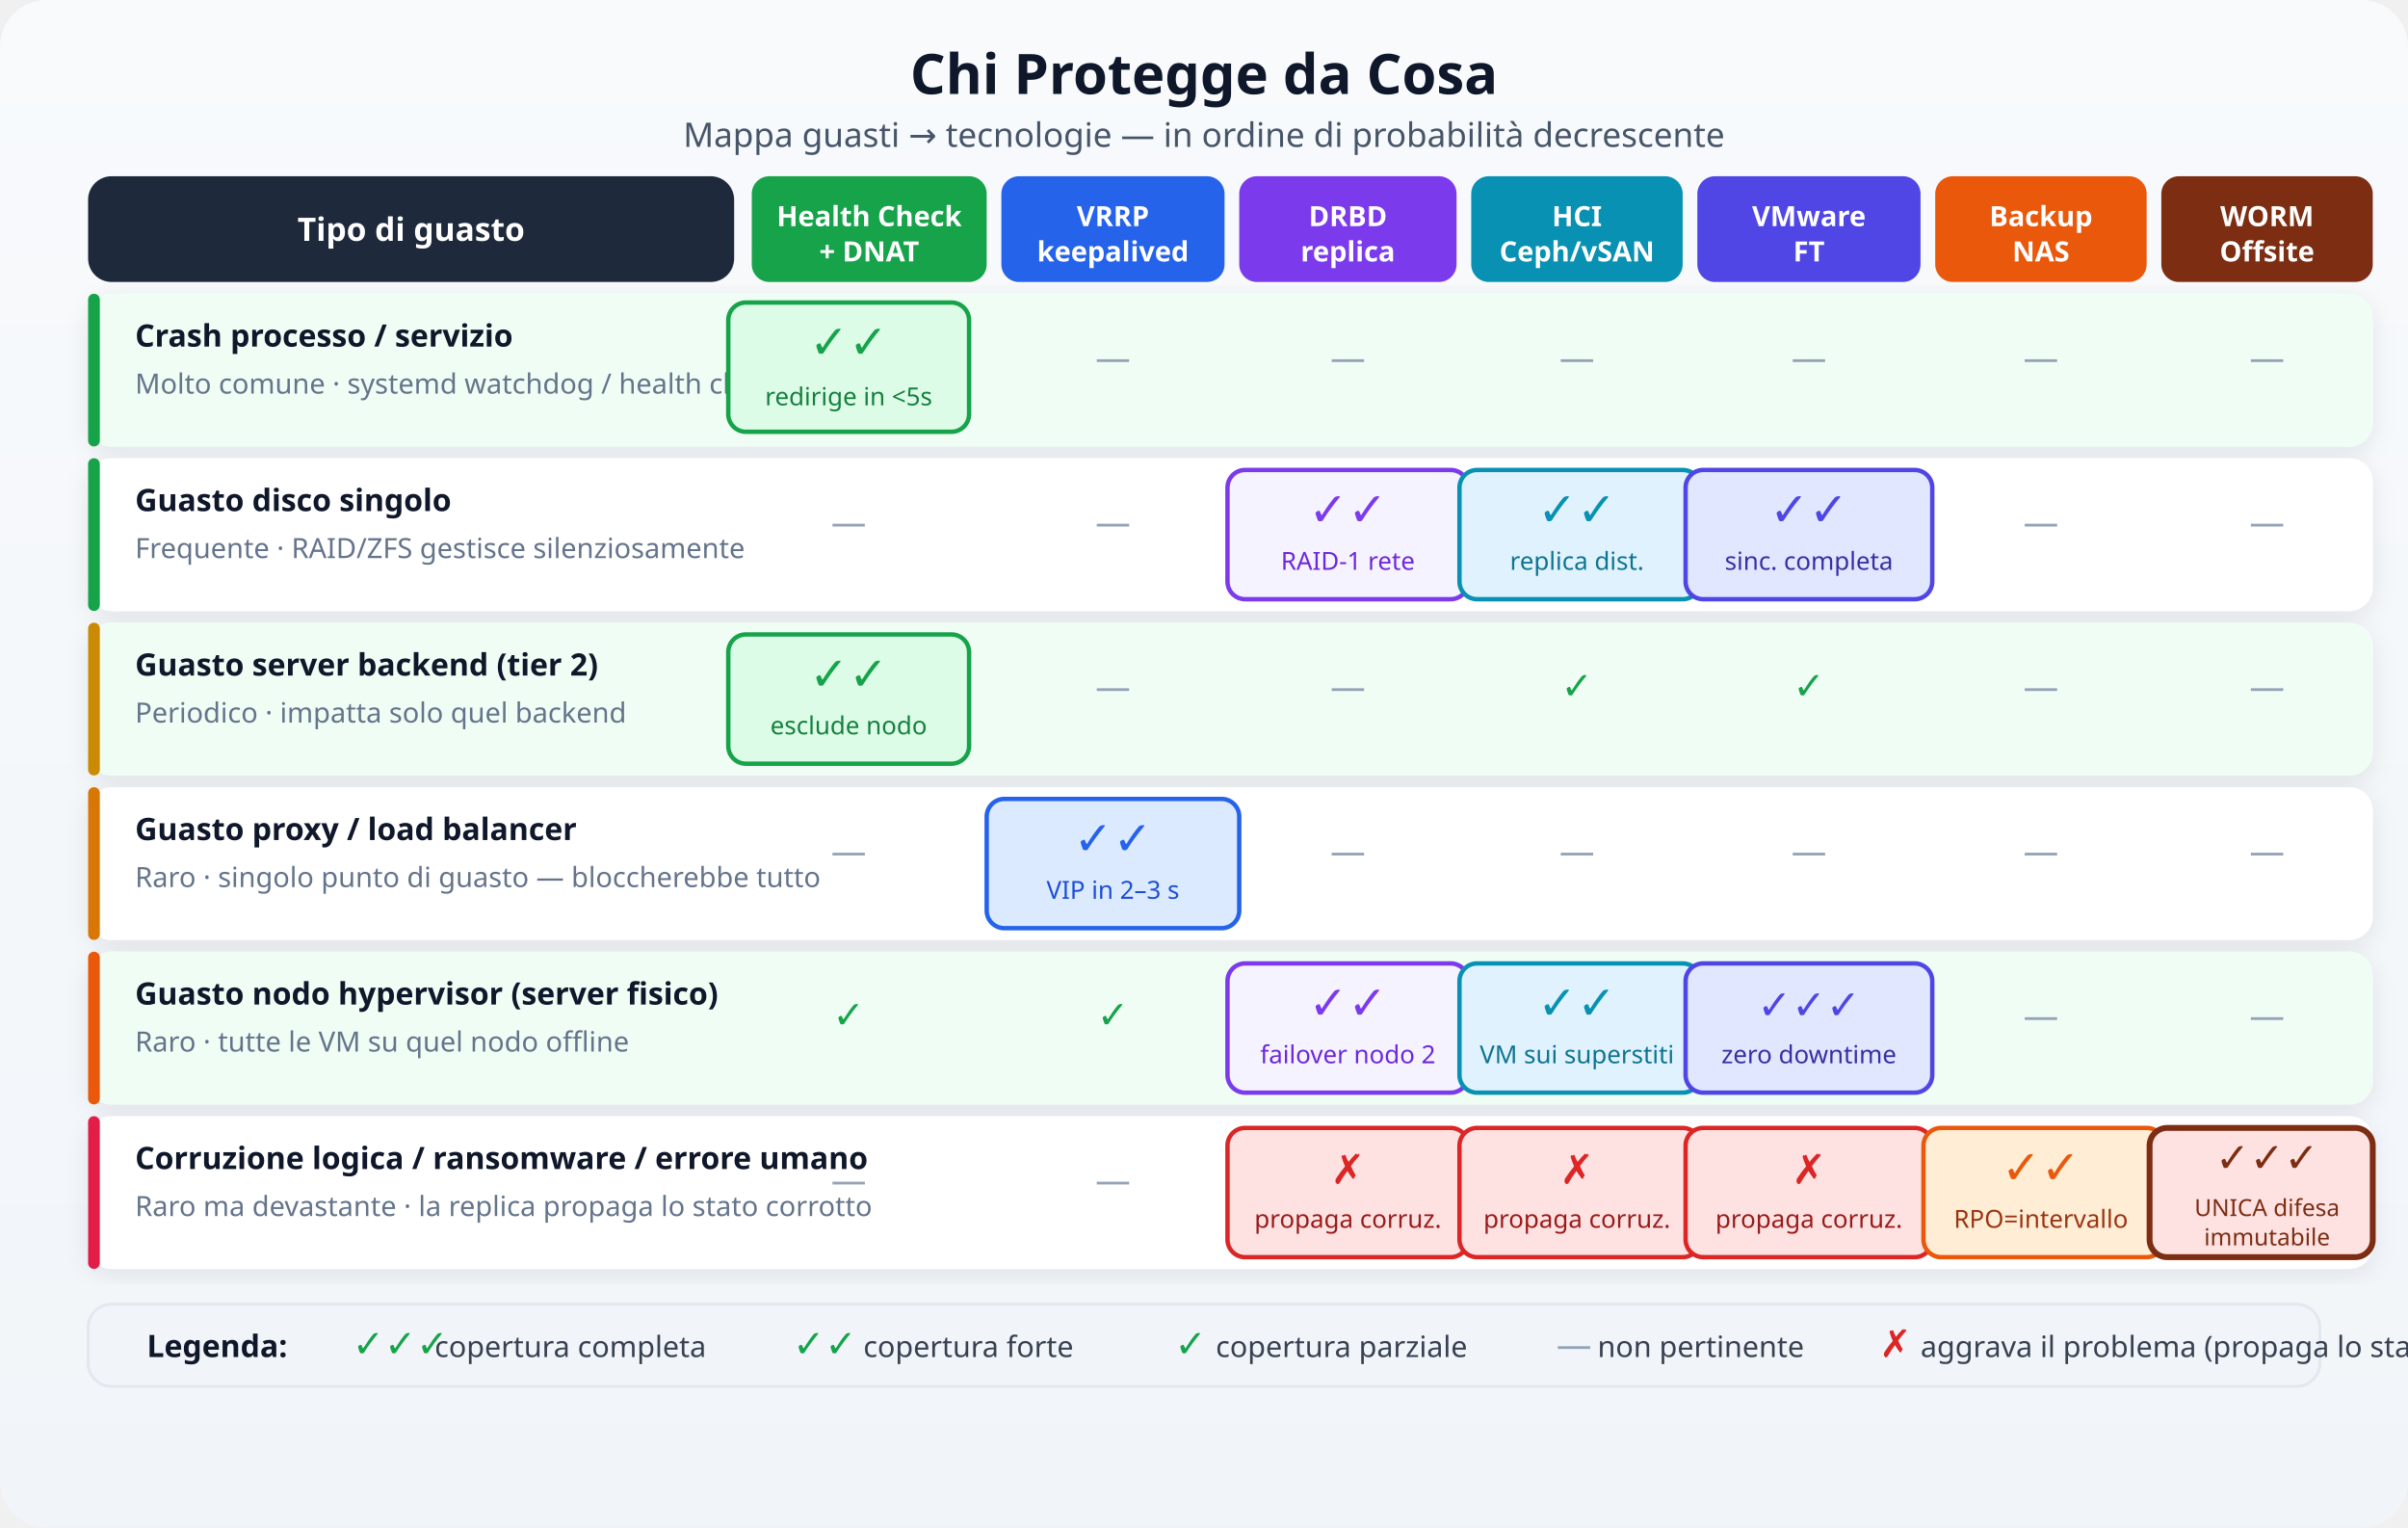
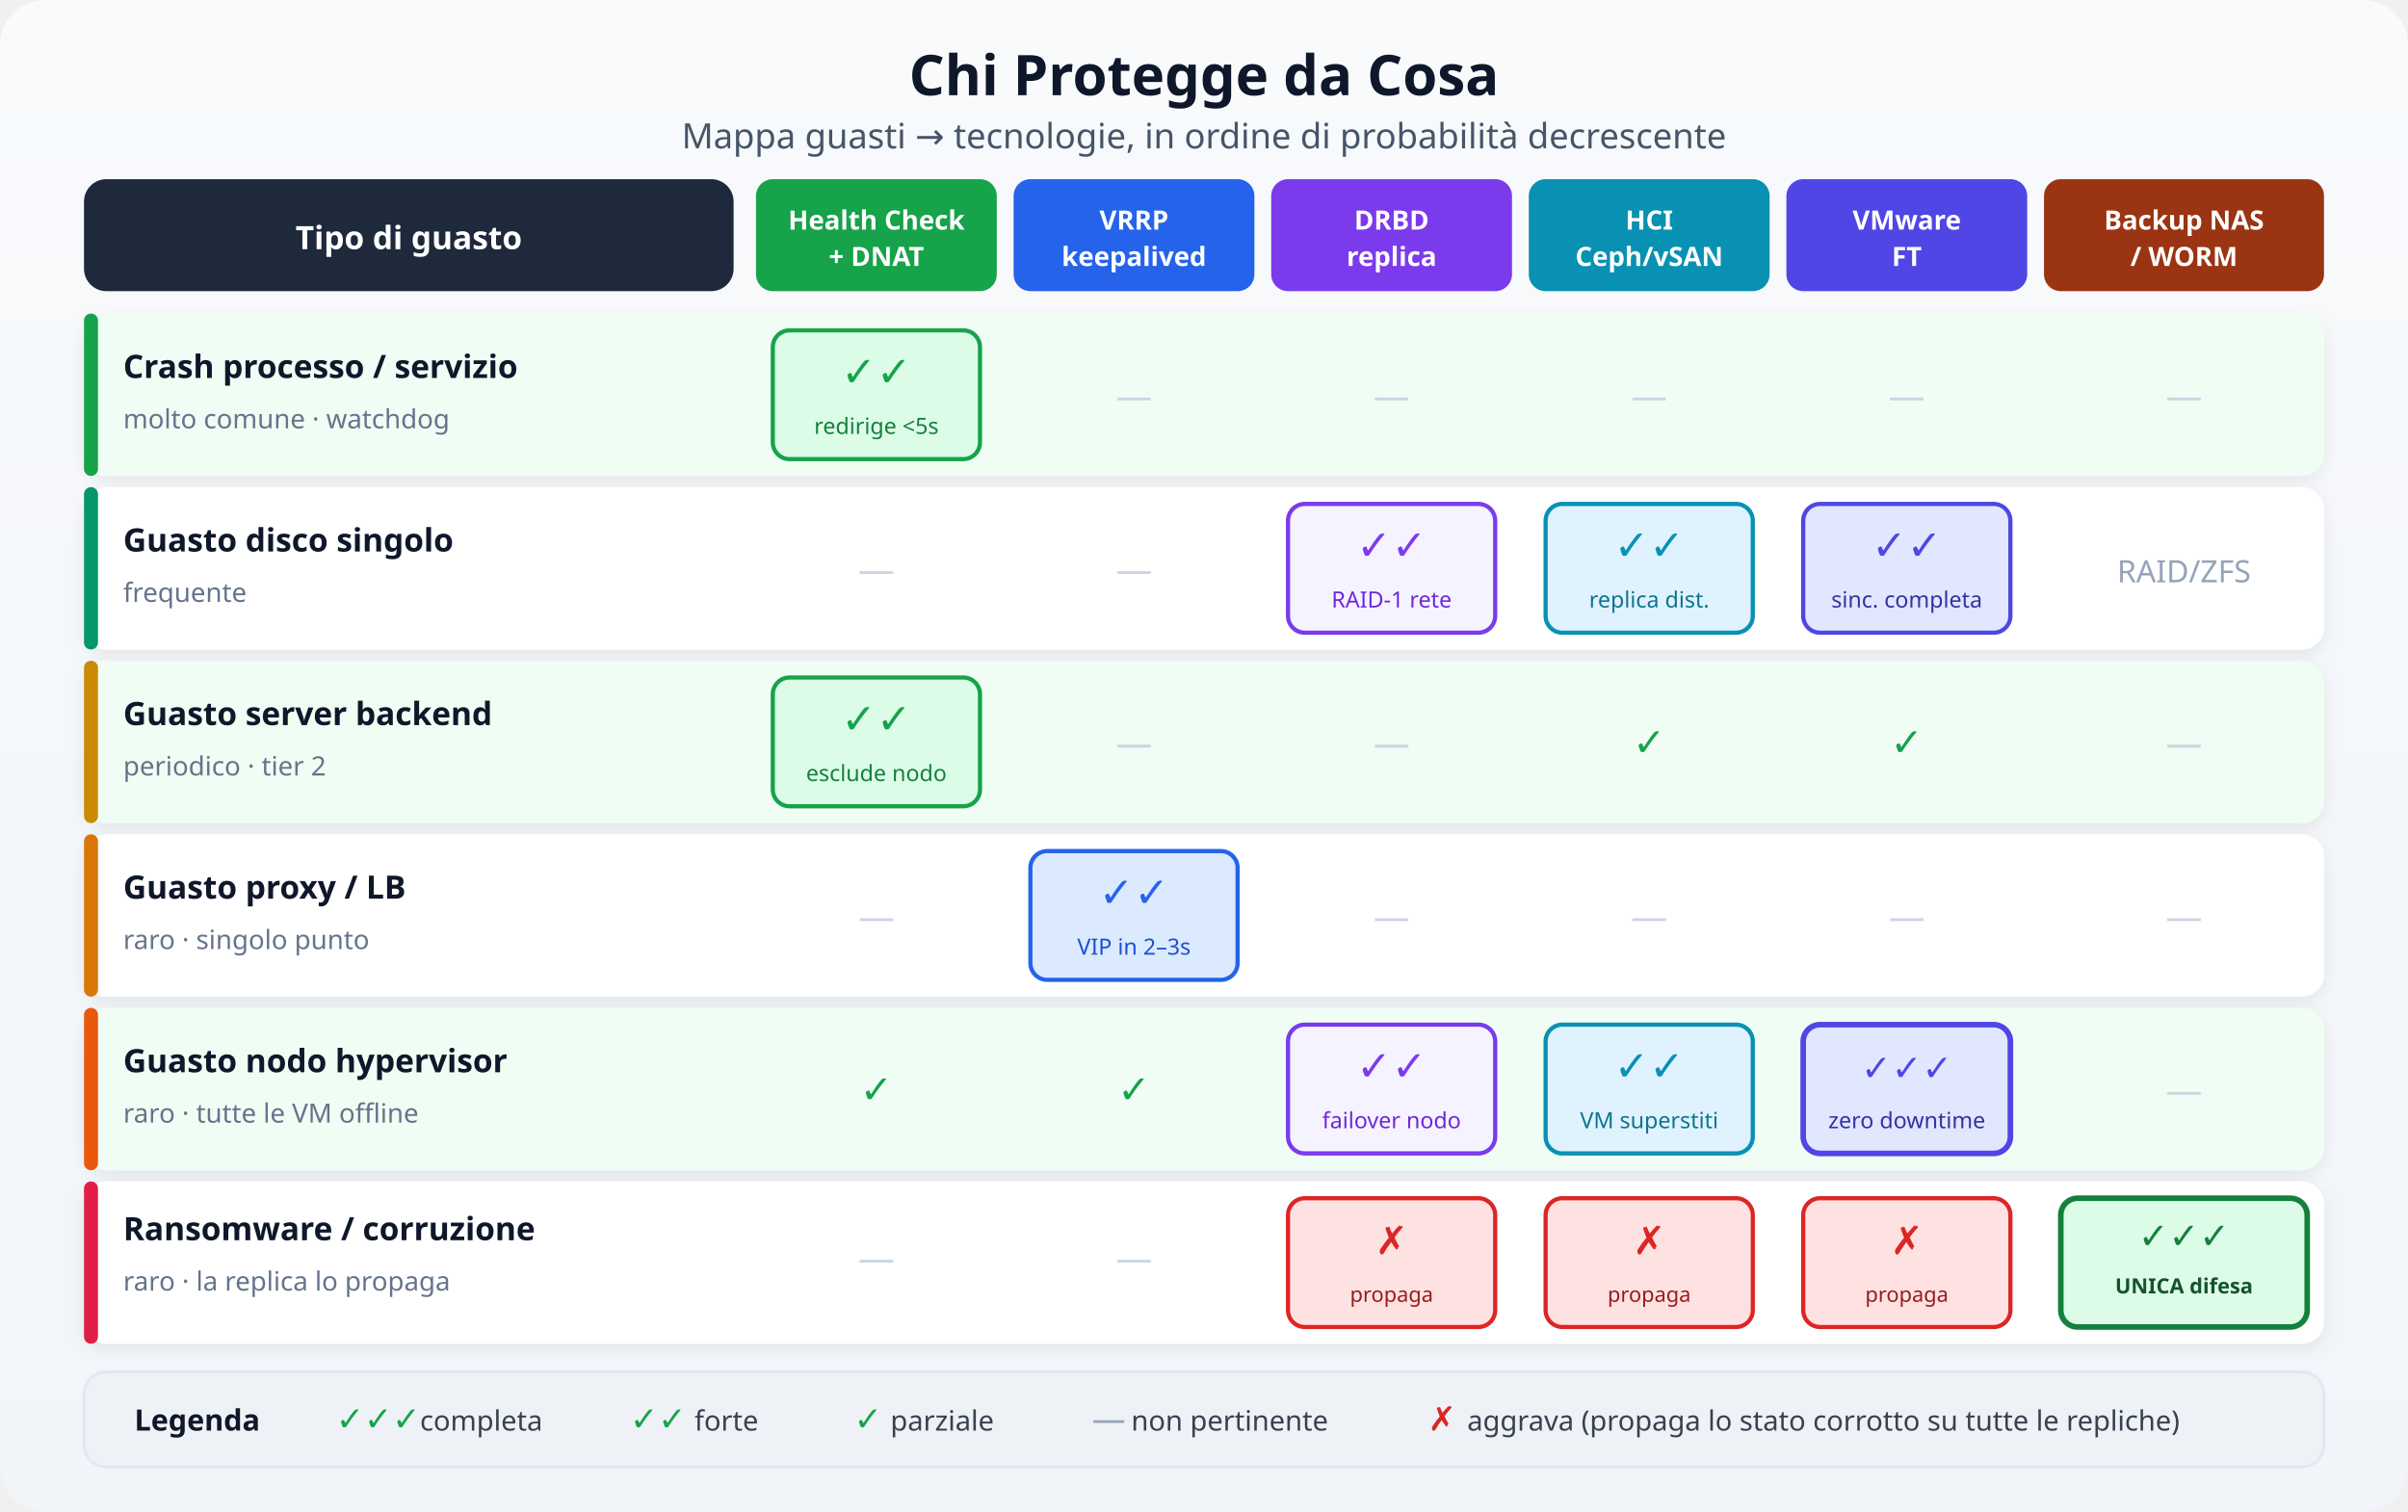
- <svg xmlns="http://www.w3.org/2000/svg" viewBox="0 0 820 520" font-family="'Segoe UI', system-ui, sans-serif">
+ <svg xmlns="http://www.w3.org/2000/svg" viewBox="0 0 860 540" font-family="'Segoe UI', system-ui, sans-serif">
  <defs>
    <linearGradient id="bg7" x1="0" y1="0" x2="0" y2="1">
      <stop offset="0%" stop-color="#f8fafc" />
      <stop offset="100%" stop-color="#f1f5f9" />
    </linearGradient>
    <filter id="sh7">
-       <feDropShadow dx="0" dy="2" stdDeviation="4" flood-color="#00000015" />
+       <feDropShadow dx="0" dy="2" stdDeviation="3" flood-color="#00000012" />
    </filter>
  </defs>
-   <rect width="820" height="520" fill="url(#bg7)" rx="16" />
-   <text x="410" y="32" text-anchor="middle" font-size="19" font-weight="700" fill="#0f172a">Chi Protegge da Cosa</text>
-   <text x="410" y="50" text-anchor="middle" font-size="11.5" fill="#475569">Mappa guasti → tecnologie — in ordine di probabilità decrescente</text>
-   <rect x="30" y="60" width="820" height="36" fill="none" />
-   <rect x="30" y="60" width="220" height="36" rx="8" fill="#1e293b" />
-   <text x="140" y="82" text-anchor="middle" font-size="11" font-weight="700" fill="white">Tipo di guasto</text>
-   <rect x="256" y="60" width="80" height="36" rx="6" fill="#16a34a" />
-   <text x="296" y="77" text-anchor="middle" font-size="9.5" font-weight="700" fill="white">Health Check</text>
-   <text x="296" y="89" text-anchor="middle" font-size="9.5" font-weight="700" fill="white">+ DNAT</text>
-   <rect x="341" y="60" width="76" height="36" rx="6" fill="#2563eb" />
-   <text x="379" y="77" text-anchor="middle" font-size="9.5" font-weight="700" fill="white">VRRP</text>
-   <text x="379" y="89" text-anchor="middle" font-size="9.5" font-weight="700" fill="white">keepalived</text>
-   <rect x="422" y="60" width="74" height="36" rx="6" fill="#7c3aed" />
-   <text x="459" y="77" text-anchor="middle" font-size="9.5" font-weight="700" fill="white">DRBD</text>
-   <text x="459" y="89" text-anchor="middle" font-size="9.5" font-weight="700" fill="white">replica</text>
-   <rect x="501" y="60" width="72" height="36" rx="6" fill="#0891b2" />
-   <text x="537" y="77" text-anchor="middle" font-size="9.5" font-weight="700" fill="white">HCI</text>
-   <text x="537" y="89" text-anchor="middle" font-size="9.5" font-weight="700" fill="white">Ceph/vSAN</text>
-   <rect x="578" y="60" width="76" height="36" rx="6" fill="#4f46e5" />
-   <text x="616" y="77" text-anchor="middle" font-size="9.5" font-weight="700" fill="white">VMware</text>
-   <text x="616" y="89" text-anchor="middle" font-size="9.5" font-weight="700" fill="white">FT</text>
-   <rect x="659" y="60" width="72" height="36" rx="6" fill="#ea580c" />
-   <text x="695" y="77" text-anchor="middle" font-size="9.5" font-weight="700" fill="white">Backup</text>
-   <text x="695" y="89" text-anchor="middle" font-size="9.5" font-weight="700" fill="white">NAS</text>
-   <rect x="736" y="60" width="72" height="36" rx="6" fill="#7c2d12" />
-   <text x="772" y="77" text-anchor="middle" font-size="9.5" font-weight="700" fill="white">WORM</text>
-   <text x="772" y="89" text-anchor="middle" font-size="9.5" font-weight="700" fill="white">Offsite</text>
-   <rect x="30" y="100" width="778" height="52" rx="8" fill="#f0fdf4" filter="url(#sh7)" />
-   <rect x="30" y="100" width="4" height="52" rx="2" fill="#16a34a" />
-   <text x="46" y="118" font-size="10.5" font-weight="700" fill="#0f172a">Crash processo / servizio</text>
-   <text x="46" y="134" font-size="9.5" fill="#64748b">Molto comune · systemd watchdog / health check</text>
-   <rect x="248" y="103" width="82" height="44" rx="6" fill="#dcfce7" stroke="#16a34a" stroke-width="1.5" />
-   <text x="289" y="122" text-anchor="middle" font-size="16" fill="#16a34a">✓✓</text>
-   <text x="289" y="138" text-anchor="middle" font-size="8.5" fill="#15803d">redirige in &lt;5s</text>
-   <text x="379" y="126" text-anchor="middle" font-size="12" fill="#94a3b8">—</text>
-   <text x="459" y="126" text-anchor="middle" font-size="12" fill="#94a3b8">—</text>
-   <text x="537" y="126" text-anchor="middle" font-size="12" fill="#94a3b8">—</text>
-   <text x="616" y="126" text-anchor="middle" font-size="12" fill="#94a3b8">—</text>
-   <text x="695" y="126" text-anchor="middle" font-size="12" fill="#94a3b8">—</text>
-   <text x="772" y="126" text-anchor="middle" font-size="12" fill="#94a3b8">—</text>
-   <rect x="30" y="156" width="778" height="52" rx="8" fill="white" filter="url(#sh7)" />
-   <rect x="30" y="156" width="4" height="52" rx="2" fill="#16a34a" />
-   <text x="46" y="174" font-size="10.5" font-weight="700" fill="#0f172a">Guasto disco singolo</text>
-   <text x="46" y="190" font-size="9.5" fill="#64748b">Frequente · RAID/ZFS gestisce silenziosamente</text>
-   <text x="289" y="182" text-anchor="middle" font-size="12" fill="#94a3b8">—</text>
-   <text x="379" y="182" text-anchor="middle" font-size="12" fill="#94a3b8">—</text>
-   <rect x="418" y="160" width="82" height="44" rx="6" fill="#f5f3ff" stroke="#7c3aed" stroke-width="1.5" />
-   <text x="459" y="179" text-anchor="middle" font-size="16" fill="#7c3aed">✓✓</text>
-   <text x="459" y="194" text-anchor="middle" font-size="8.5" fill="#6d28d9">RAID-1 rete</text>
-   <rect x="497" y="160" width="82" height="44" rx="6" fill="#e0f2fe" stroke="#0891b2" stroke-width="1.5" />
-   <text x="537" y="179" text-anchor="middle" font-size="16" fill="#0891b2">✓✓</text>
-   <text x="537" y="194" text-anchor="middle" font-size="8.5" fill="#0e7490">replica dist.</text>
-   <rect x="574" y="160" width="84" height="44" rx="6" fill="#e0e7ff" stroke="#4f46e5" stroke-width="1.5" />
-   <text x="616" y="179" text-anchor="middle" font-size="16" fill="#4f46e5">✓✓</text>
-   <text x="616" y="194" text-anchor="middle" font-size="8.5" fill="#3730a3">sinc. completa</text>
-   <text x="695" y="182" text-anchor="middle" font-size="12" fill="#94a3b8">—</text>
-   <text x="772" y="182" text-anchor="middle" font-size="12" fill="#94a3b8">—</text>
-   <rect x="30" y="212" width="778" height="52" rx="8" fill="#f0fdf4" filter="url(#sh7)" />
-   <rect x="30" y="212" width="4" height="52" rx="2" fill="#ca8a04" />
-   <text x="46" y="230" font-size="10.5" font-weight="700" fill="#0f172a">Guasto server backend (tier 2)</text>
-   <text x="46" y="246" font-size="9.5" fill="#64748b">Periodico · impatta solo quel backend</text>
-   <rect x="248" y="216" width="82" height="44" rx="6" fill="#dcfce7" stroke="#16a34a" stroke-width="1.5" />
-   <text x="289" y="235" text-anchor="middle" font-size="16" fill="#16a34a">✓✓</text>
-   <text x="289" y="250" text-anchor="middle" font-size="8.5" fill="#15803d">esclude nodo</text>
-   <text x="379" y="238" text-anchor="middle" font-size="12" fill="#94a3b8">—</text>
-   <text x="459" y="238" text-anchor="middle" font-size="12" fill="#94a3b8">—</text>
-   <text x="537" y="238" text-anchor="middle" font-size="13" fill="#16a34a">✓</text>
-   <text x="616" y="238" text-anchor="middle" font-size="13" fill="#16a34a">✓</text>
-   <text x="695" y="238" text-anchor="middle" font-size="12" fill="#94a3b8">—</text>
-   <text x="772" y="238" text-anchor="middle" font-size="12" fill="#94a3b8">—</text>
-   <rect x="30" y="268" width="778" height="52" rx="8" fill="white" filter="url(#sh7)" />
-   <rect x="30" y="268" width="4" height="52" rx="2" fill="#d97706" />
-   <text x="46" y="286" font-size="10.5" font-weight="700" fill="#0f172a">Guasto proxy / load balancer</text>
-   <text x="46" y="302" font-size="9.5" fill="#64748b">Raro · singolo punto di guasto — bloccherebbe tutto</text>
-   <text x="289" y="294" text-anchor="middle" font-size="12" fill="#94a3b8">—</text>
-   <rect x="336" y="272" width="86" height="44" rx="6" fill="#dbeafe" stroke="#2563eb" stroke-width="1.5" />
-   <text x="379" y="291" text-anchor="middle" font-size="16" fill="#2563eb">✓✓</text>
-   <text x="379" y="306" text-anchor="middle" font-size="8.5" fill="#1d4ed8">VIP in 2–3 s</text>
-   <text x="459" y="294" text-anchor="middle" font-size="12" fill="#94a3b8">—</text>
-   <text x="537" y="294" text-anchor="middle" font-size="12" fill="#94a3b8">—</text>
-   <text x="616" y="294" text-anchor="middle" font-size="12" fill="#94a3b8">—</text>
-   <text x="695" y="294" text-anchor="middle" font-size="12" fill="#94a3b8">—</text>
-   <text x="772" y="294" text-anchor="middle" font-size="12" fill="#94a3b8">—</text>
-   <rect x="30" y="324" width="778" height="52" rx="8" fill="#f0fdf4" filter="url(#sh7)" />
-   <rect x="30" y="324" width="4" height="52" rx="2" fill="#ea580c" />
-   <text x="46" y="342" font-size="10.5" font-weight="700" fill="#0f172a">Guasto nodo hypervisor (server fisico)</text>
-   <text x="46" y="358" font-size="9.5" fill="#64748b">Raro · tutte le VM su quel nodo offline</text>
-   <text x="289" y="350" text-anchor="middle" font-size="13" fill="#16a34a">✓</text>
-   <text x="379" y="350" text-anchor="middle" font-size="13" fill="#16a34a">✓</text>
-   <rect x="418" y="328" width="82" height="44" rx="6" fill="#f5f3ff" stroke="#7c3aed" stroke-width="1.5" />
-   <text x="459" y="347" text-anchor="middle" font-size="16" fill="#7c3aed">✓✓</text>
-   <text x="459" y="362" text-anchor="middle" font-size="8.5" fill="#6d28d9">failover nodo 2</text>
-   <rect x="497" y="328" width="82" height="44" rx="6" fill="#e0f2fe" stroke="#0891b2" stroke-width="1.5" />
-   <text x="537" y="347" text-anchor="middle" font-size="16" fill="#0891b2">✓✓</text>
-   <text x="537" y="362" text-anchor="middle" font-size="8.5" fill="#0e7490">VM sui superstiti</text>
-   <rect x="574" y="328" width="84" height="44" rx="6" fill="#e0e7ff" stroke="#4f46e5" stroke-width="1.5" />
-   <text x="616" y="347" text-anchor="middle" font-size="14" fill="#4f46e5">✓✓✓</text>
-   <text x="616" y="362" text-anchor="middle" font-size="8.5" fill="#3730a3">zero downtime</text>
-   <text x="695" y="350" text-anchor="middle" font-size="12" fill="#94a3b8">—</text>
-   <text x="772" y="350" text-anchor="middle" font-size="12" fill="#94a3b8">—</text>
-   <rect x="30" y="380" width="778" height="52" rx="8" fill="white" filter="url(#sh7)" />
-   <rect x="30" y="380" width="4" height="52" rx="2" fill="#e11d48" />
-   <text x="46" y="398" font-size="10.5" font-weight="700" fill="#0f172a">Corruzione logica / ransomware / errore umano</text>
-   <text x="46" y="414" font-size="9.5" fill="#64748b">Raro ma devastante · la replica propaga lo stato corrotto</text>
-   <text x="289" y="406" text-anchor="middle" font-size="12" fill="#94a3b8">—</text>
-   <text x="379" y="406" text-anchor="middle" font-size="12" fill="#94a3b8">—</text>
-   <rect x="418" y="384" width="82" height="44" rx="6" fill="#fee2e2" stroke="#dc2626" stroke-width="1.5" />
-   <text x="459" y="403" text-anchor="middle" font-size="14" fill="#dc2626">✗</text>
-   <text x="459" y="418" text-anchor="middle" font-size="8.5" fill="#991b1b">propaga corruz.</text>
-   <rect x="497" y="384" width="82" height="44" rx="6" fill="#fee2e2" stroke="#dc2626" stroke-width="1.5" />
-   <text x="537" y="403" text-anchor="middle" font-size="14" fill="#dc2626">✗</text>
-   <text x="537" y="418" text-anchor="middle" font-size="8.5" fill="#991b1b">propaga corruz.</text>
-   <rect x="574" y="384" width="84" height="44" rx="6" fill="#fee2e2" stroke="#dc2626" stroke-width="1.5" />
-   <text x="616" y="403" text-anchor="middle" font-size="14" fill="#dc2626">✗</text>
-   <text x="616" y="418" text-anchor="middle" font-size="8.5" fill="#991b1b">propaga corruz.</text>
-   <rect x="655" y="384" width="82" height="44" rx="6" fill="#ffedd5" stroke="#ea580c" stroke-width="1.5" />
-   <text x="695" y="403" text-anchor="middle" font-size="16" fill="#ea580c">✓✓</text>
-   <text x="695" y="418" text-anchor="middle" font-size="8.5" fill="#9a3412">RPO=intervallo</text>
-   <rect x="732" y="384" width="76" height="44" rx="6" fill="#fee2e2" stroke="#7c2d12" stroke-width="2" />
-   <text x="772" y="399" text-anchor="middle" font-size="14" fill="#7c2d12">✓✓✓</text>
-   <text x="772" y="414" text-anchor="middle" font-size="8" fill="#7c2d12">UNICA difesa</text>
-   <text x="772" y="424" text-anchor="middle" font-size="8" fill="#7c2d12">immutabile</text>
-   <rect x="30" y="444" width="760" height="28" rx="8" fill="#f1f5f9" stroke="#e2e8f0" stroke-width="1" />
-   <text x="50" y="462" font-size="10.5" font-weight="700" fill="#0f172a">Legenda:</text>
-   <text x="120" y="462" font-size="13" fill="#16a34a">✓✓✓</text>
-   <text x="148" y="462" font-size="10" fill="#374151">copertura completa</text>
-   <text x="270" y="462" font-size="13" fill="#16a34a">✓✓</text>
-   <text x="294" y="462" font-size="10" fill="#374151">copertura forte</text>
-   <text x="400" y="462" font-size="13" fill="#16a34a">✓</text>
-   <text x="414" y="462" font-size="10" fill="#374151">copertura parziale</text>
-   <text x="530" y="462" font-size="12" fill="#94a3b8">—</text>
-   <text x="544" y="462" font-size="10" fill="#374151">non pertinente</text>
-   <text x="640" y="462" font-size="13" fill="#dc2626">✗</text>
-   <text x="654" y="462" font-size="10" fill="#374151">aggrava il problema (propaga lo stato corrotto)</text>
+   <rect width="860" height="540" fill="url(#bg7)" rx="16" />
+   <text x="430" y="34" text-anchor="middle" font-size="20" font-weight="700" fill="#0f172a">Chi Protegge da Cosa</text>
+   <text x="430" y="53" text-anchor="middle" font-size="12.5" fill="#475569">Mappa guasti → tecnologie, in ordine di probabilità decrescente</text>
+   <rect x="30" y="64" width="232" height="40" rx="8" fill="#1e293b" />
+   <text x="146" y="89" text-anchor="middle" font-size="11.5" font-weight="700" fill="white">Tipo di guasto</text>
+   <g text-anchor="middle" font-weight="700" fill="white" font-size="9.5">
+     <rect x="270" y="64" width="86" height="40" rx="6" fill="#16a34a" />
+     <text x="313" y="82">Health Check</text>
+     <text x="313" y="95">+ DNAT</text>
+     <rect x="362" y="64" width="86" height="40" rx="6" fill="#2563eb" />
+     <text x="405" y="82">VRRP</text>
+     <text x="405" y="95">keepalived</text>
+     <rect x="454" y="64" width="86" height="40" rx="6" fill="#7c3aed" />
+     <text x="497" y="82">DRBD</text>
+     <text x="497" y="95">replica</text>
+     <rect x="546" y="64" width="86" height="40" rx="6" fill="#0891b2" />
+     <text x="589" y="82">HCI</text>
+     <text x="589" y="95">Ceph/vSAN</text>
+     <rect x="638" y="64" width="86" height="40" rx="6" fill="#4f46e5" />
+     <text x="681" y="82">VMware</text>
+     <text x="681" y="95">FT</text>
+     <rect x="730" y="64" width="100" height="40" rx="6" fill="#9a3412" />
+     <text x="780" y="82">Backup NAS</text>
+     <text x="780" y="95">/ WORM</text>
+   </g>
+   <rect x="30" y="112" width="800" height="58" rx="8" fill="#f0fdf4" filter="url(#sh7)" />
+   <rect x="30" y="112" width="5" height="58" rx="2.5" fill="#16a34a" />
+   <text x="44" y="135" font-size="11.5" font-weight="700" fill="#0f172a">Crash processo / servizio</text>
+   <text x="44" y="153" font-size="9.5" fill="#64748b">molto comune · watchdog</text>
+   <rect x="276" y="118" width="74" height="46" rx="6" fill="#dcfce7" stroke="#16a34a" stroke-width="1.5" />
+   <text x="313" y="138" text-anchor="middle" font-size="15" fill="#16a34a">✓✓</text>
+   <text x="313" y="155" text-anchor="middle" font-size="8" fill="#15803d">redirige &lt;5s</text>
+   <text x="405" y="146" text-anchor="middle" font-size="13" fill="#cbd5e1">—</text>
+   <text x="497" y="146" text-anchor="middle" font-size="13" fill="#cbd5e1">—</text>
+   <text x="589" y="146" text-anchor="middle" font-size="13" fill="#cbd5e1">—</text>
+   <text x="681" y="146" text-anchor="middle" font-size="13" fill="#cbd5e1">—</text>
+   <text x="780" y="146" text-anchor="middle" font-size="13" fill="#cbd5e1">—</text>
+   <rect x="30" y="174" width="800" height="58" rx="8" fill="white" filter="url(#sh7)" />
+   <rect x="30" y="174" width="5" height="58" rx="2.5" fill="#059669" />
+   <text x="44" y="197" font-size="11.5" font-weight="700" fill="#0f172a">Guasto disco singolo</text>
+   <text x="44" y="215" font-size="9.5" fill="#64748b">frequente</text>
+   <text x="313" y="208" text-anchor="middle" font-size="13" fill="#cbd5e1">—</text>
+   <text x="405" y="208" text-anchor="middle" font-size="13" fill="#cbd5e1">—</text>
+   <rect x="460" y="180" width="74" height="46" rx="6" fill="#f5f3ff" stroke="#7c3aed" stroke-width="1.5" />
+   <text x="497" y="200" text-anchor="middle" font-size="15" fill="#7c3aed">✓✓</text>
+   <text x="497" y="217" text-anchor="middle" font-size="8" fill="#6d28d9">RAID-1 rete</text>
+   <rect x="552" y="180" width="74" height="46" rx="6" fill="#e0f2fe" stroke="#0891b2" stroke-width="1.5" />
+   <text x="589" y="200" text-anchor="middle" font-size="15" fill="#0891b2">✓✓</text>
+   <text x="589" y="217" text-anchor="middle" font-size="8" fill="#0e7490">replica dist.</text>
+   <rect x="644" y="180" width="74" height="46" rx="6" fill="#e0e7ff" stroke="#4f46e5" stroke-width="1.5" />
+   <text x="681" y="200" text-anchor="middle" font-size="15" fill="#4f46e5">✓✓</text>
+   <text x="681" y="217" text-anchor="middle" font-size="8" fill="#3730a3">sinc. completa</text>
+   <text x="780" y="208" text-anchor="middle" font-size="11" fill="#94a3b8">RAID/ZFS</text>
+   <rect x="30" y="236" width="800" height="58" rx="8" fill="#f0fdf4" filter="url(#sh7)" />
+   <rect x="30" y="236" width="5" height="58" rx="2.5" fill="#ca8a04" />
+   <text x="44" y="259" font-size="11.5" font-weight="700" fill="#0f172a">Guasto server backend</text>
+   <text x="44" y="277" font-size="9.5" fill="#64748b">periodico · tier 2</text>
+   <rect x="276" y="242" width="74" height="46" rx="6" fill="#dcfce7" stroke="#16a34a" stroke-width="1.5" />
+   <text x="313" y="262" text-anchor="middle" font-size="15" fill="#16a34a">✓✓</text>
+   <text x="313" y="279" text-anchor="middle" font-size="8" fill="#15803d">esclude nodo</text>
+   <text x="405" y="270" text-anchor="middle" font-size="13" fill="#cbd5e1">—</text>
+   <text x="497" y="270" text-anchor="middle" font-size="13" fill="#cbd5e1">—</text>
+   <text x="589" y="270" text-anchor="middle" font-size="14" fill="#16a34a">✓</text>
+   <text x="681" y="270" text-anchor="middle" font-size="14" fill="#16a34a">✓</text>
+   <text x="780" y="270" text-anchor="middle" font-size="13" fill="#cbd5e1">—</text>
+   <rect x="30" y="298" width="800" height="58" rx="8" fill="white" filter="url(#sh7)" />
+   <rect x="30" y="298" width="5" height="58" rx="2.5" fill="#d97706" />
+   <text x="44" y="321" font-size="11.5" font-weight="700" fill="#0f172a">Guasto proxy / LB</text>
+   <text x="44" y="339" font-size="9.5" fill="#64748b">raro · singolo punto</text>
+   <text x="313" y="332" text-anchor="middle" font-size="13" fill="#cbd5e1">—</text>
+   <rect x="368" y="304" width="74" height="46" rx="6" fill="#dbeafe" stroke="#2563eb" stroke-width="1.5" />
+   <text x="405" y="324" text-anchor="middle" font-size="15" fill="#2563eb">✓✓</text>
+   <text x="405" y="341" text-anchor="middle" font-size="8" fill="#1d4ed8">VIP in 2–3s</text>
+   <text x="497" y="332" text-anchor="middle" font-size="13" fill="#cbd5e1">—</text>
+   <text x="589" y="332" text-anchor="middle" font-size="13" fill="#cbd5e1">—</text>
+   <text x="681" y="332" text-anchor="middle" font-size="13" fill="#cbd5e1">—</text>
+   <text x="780" y="332" text-anchor="middle" font-size="13" fill="#cbd5e1">—</text>
+   <rect x="30" y="360" width="800" height="58" rx="8" fill="#f0fdf4" filter="url(#sh7)" />
+   <rect x="30" y="360" width="5" height="58" rx="2.5" fill="#ea580c" />
+   <text x="44" y="383" font-size="11.5" font-weight="700" fill="#0f172a">Guasto nodo hypervisor</text>
+   <text x="44" y="401" font-size="9.5" fill="#64748b">raro · tutte le VM offline</text>
+   <text x="313" y="394" text-anchor="middle" font-size="14" fill="#16a34a">✓</text>
+   <text x="405" y="394" text-anchor="middle" font-size="14" fill="#16a34a">✓</text>
+   <rect x="460" y="366" width="74" height="46" rx="6" fill="#f5f3ff" stroke="#7c3aed" stroke-width="1.5" />
+   <text x="497" y="386" text-anchor="middle" font-size="15" fill="#7c3aed">✓✓</text>
+   <text x="497" y="403" text-anchor="middle" font-size="8" fill="#6d28d9">failover nodo</text>
+   <rect x="552" y="366" width="74" height="46" rx="6" fill="#e0f2fe" stroke="#0891b2" stroke-width="1.5" />
+   <text x="589" y="386" text-anchor="middle" font-size="15" fill="#0891b2">✓✓</text>
+   <text x="589" y="403" text-anchor="middle" font-size="8" fill="#0e7490">VM superstiti</text>
+   <rect x="644" y="366" width="74" height="46" rx="6" fill="#e0e7ff" stroke="#4f46e5" stroke-width="2" />
+   <text x="681" y="386" text-anchor="middle" font-size="13" fill="#4f46e5">✓✓✓</text>
+   <text x="681" y="403" text-anchor="middle" font-size="8" fill="#3730a3">zero downtime</text>
+   <text x="780" y="394" text-anchor="middle" font-size="13" fill="#cbd5e1">—</text>
+   <rect x="30" y="422" width="800" height="58" rx="8" fill="white" filter="url(#sh7)" />
+   <rect x="30" y="422" width="5" height="58" rx="2.5" fill="#e11d48" />
+   <text x="44" y="443" font-size="11.5" font-weight="700" fill="#0f172a">Ransomware / corruzione</text>
+   <text x="44" y="461" font-size="9.5" fill="#64748b">raro · la replica lo propaga</text>
+   <text x="313" y="454" text-anchor="middle" font-size="13" fill="#cbd5e1">—</text>
+   <text x="405" y="454" text-anchor="middle" font-size="13" fill="#cbd5e1">—</text>
+   <rect x="460" y="428" width="74" height="46" rx="6" fill="#fee2e2" stroke="#dc2626" stroke-width="1.5" />
+   <text x="497" y="448" text-anchor="middle" font-size="14" fill="#dc2626">✗</text>
+   <text x="497" y="465" text-anchor="middle" font-size="7.5" fill="#991b1b">propaga</text>
+   <rect x="552" y="428" width="74" height="46" rx="6" fill="#fee2e2" stroke="#dc2626" stroke-width="1.5" />
+   <text x="589" y="448" text-anchor="middle" font-size="14" fill="#dc2626">✗</text>
+   <text x="589" y="465" text-anchor="middle" font-size="7.5" fill="#991b1b">propaga</text>
+   <rect x="644" y="428" width="74" height="46" rx="6" fill="#fee2e2" stroke="#dc2626" stroke-width="1.5" />
+   <text x="681" y="448" text-anchor="middle" font-size="14" fill="#dc2626">✗</text>
+   <text x="681" y="465" text-anchor="middle" font-size="7.5" fill="#991b1b">propaga</text>
+   <rect x="736" y="428" width="88" height="46" rx="6" fill="#dcfce7" stroke="#15803d" stroke-width="2" />
+   <text x="780" y="446" text-anchor="middle" font-size="13" fill="#15803d">✓✓✓</text>
+   <text x="780" y="462" text-anchor="middle" font-size="7.5" font-weight="700" fill="#14532d">UNICA difesa</text>
+   <rect x="30" y="490" width="800" height="34" rx="8" fill="#eef2f6" stroke="#e2e8f0" stroke-width="1" />
+   <text x="48" y="511" font-size="10.5" font-weight="700" fill="#0f172a">Legenda</text>
+   <text x="120" y="511" font-size="12" fill="#16a34a">✓✓✓</text>
+   <text x="150" y="511" font-size="10" fill="#374151">completa</text>
+   <text x="225" y="511" font-size="12" fill="#16a34a">✓✓</text>
+   <text x="248" y="511" font-size="10" fill="#374151">forte</text>
+   <text x="305" y="511" font-size="12" fill="#16a34a">✓</text>
+   <text x="318" y="511" font-size="10" fill="#374151">parziale</text>
+   <text x="390" y="511" font-size="12" fill="#94a3b8">—</text>
+   <text x="404" y="511" font-size="10" fill="#374151">non pertinente</text>
+   <text x="510" y="511" font-size="12" fill="#dc2626">✗</text>
+   <text x="524" y="511" font-size="10" fill="#374151">aggrava (propaga lo stato corrotto su tutte le repliche)</text>
</svg>
